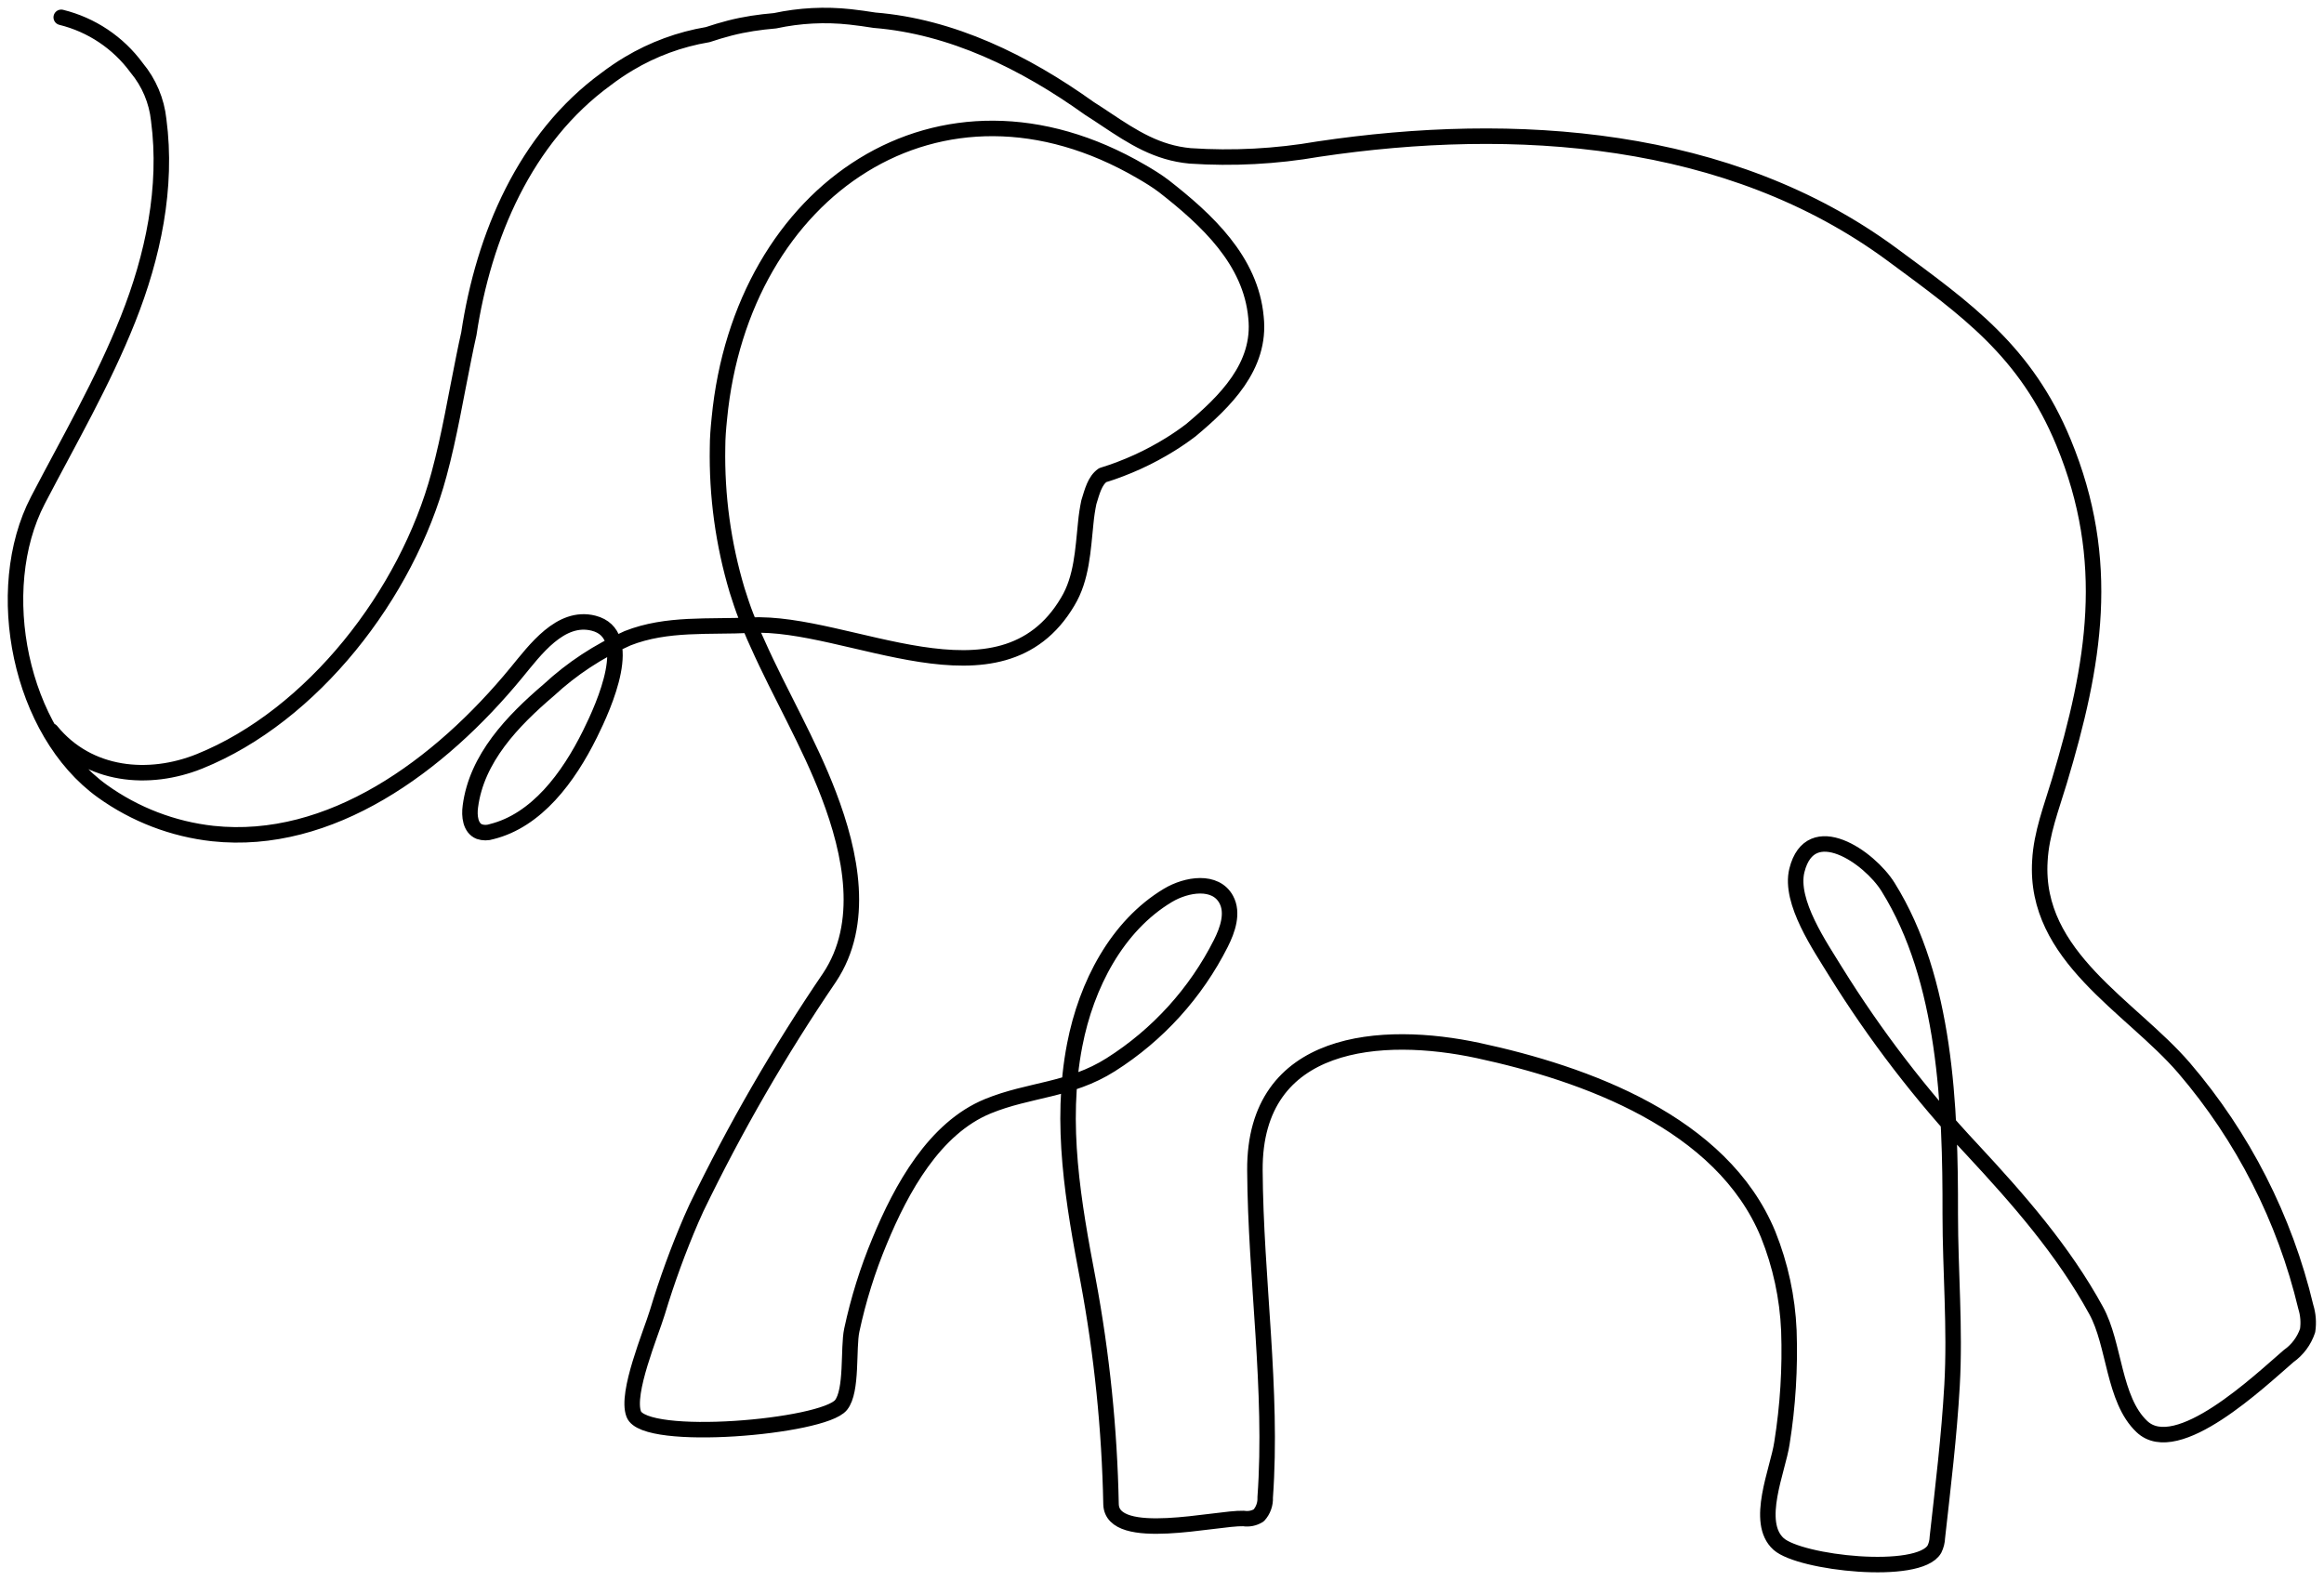
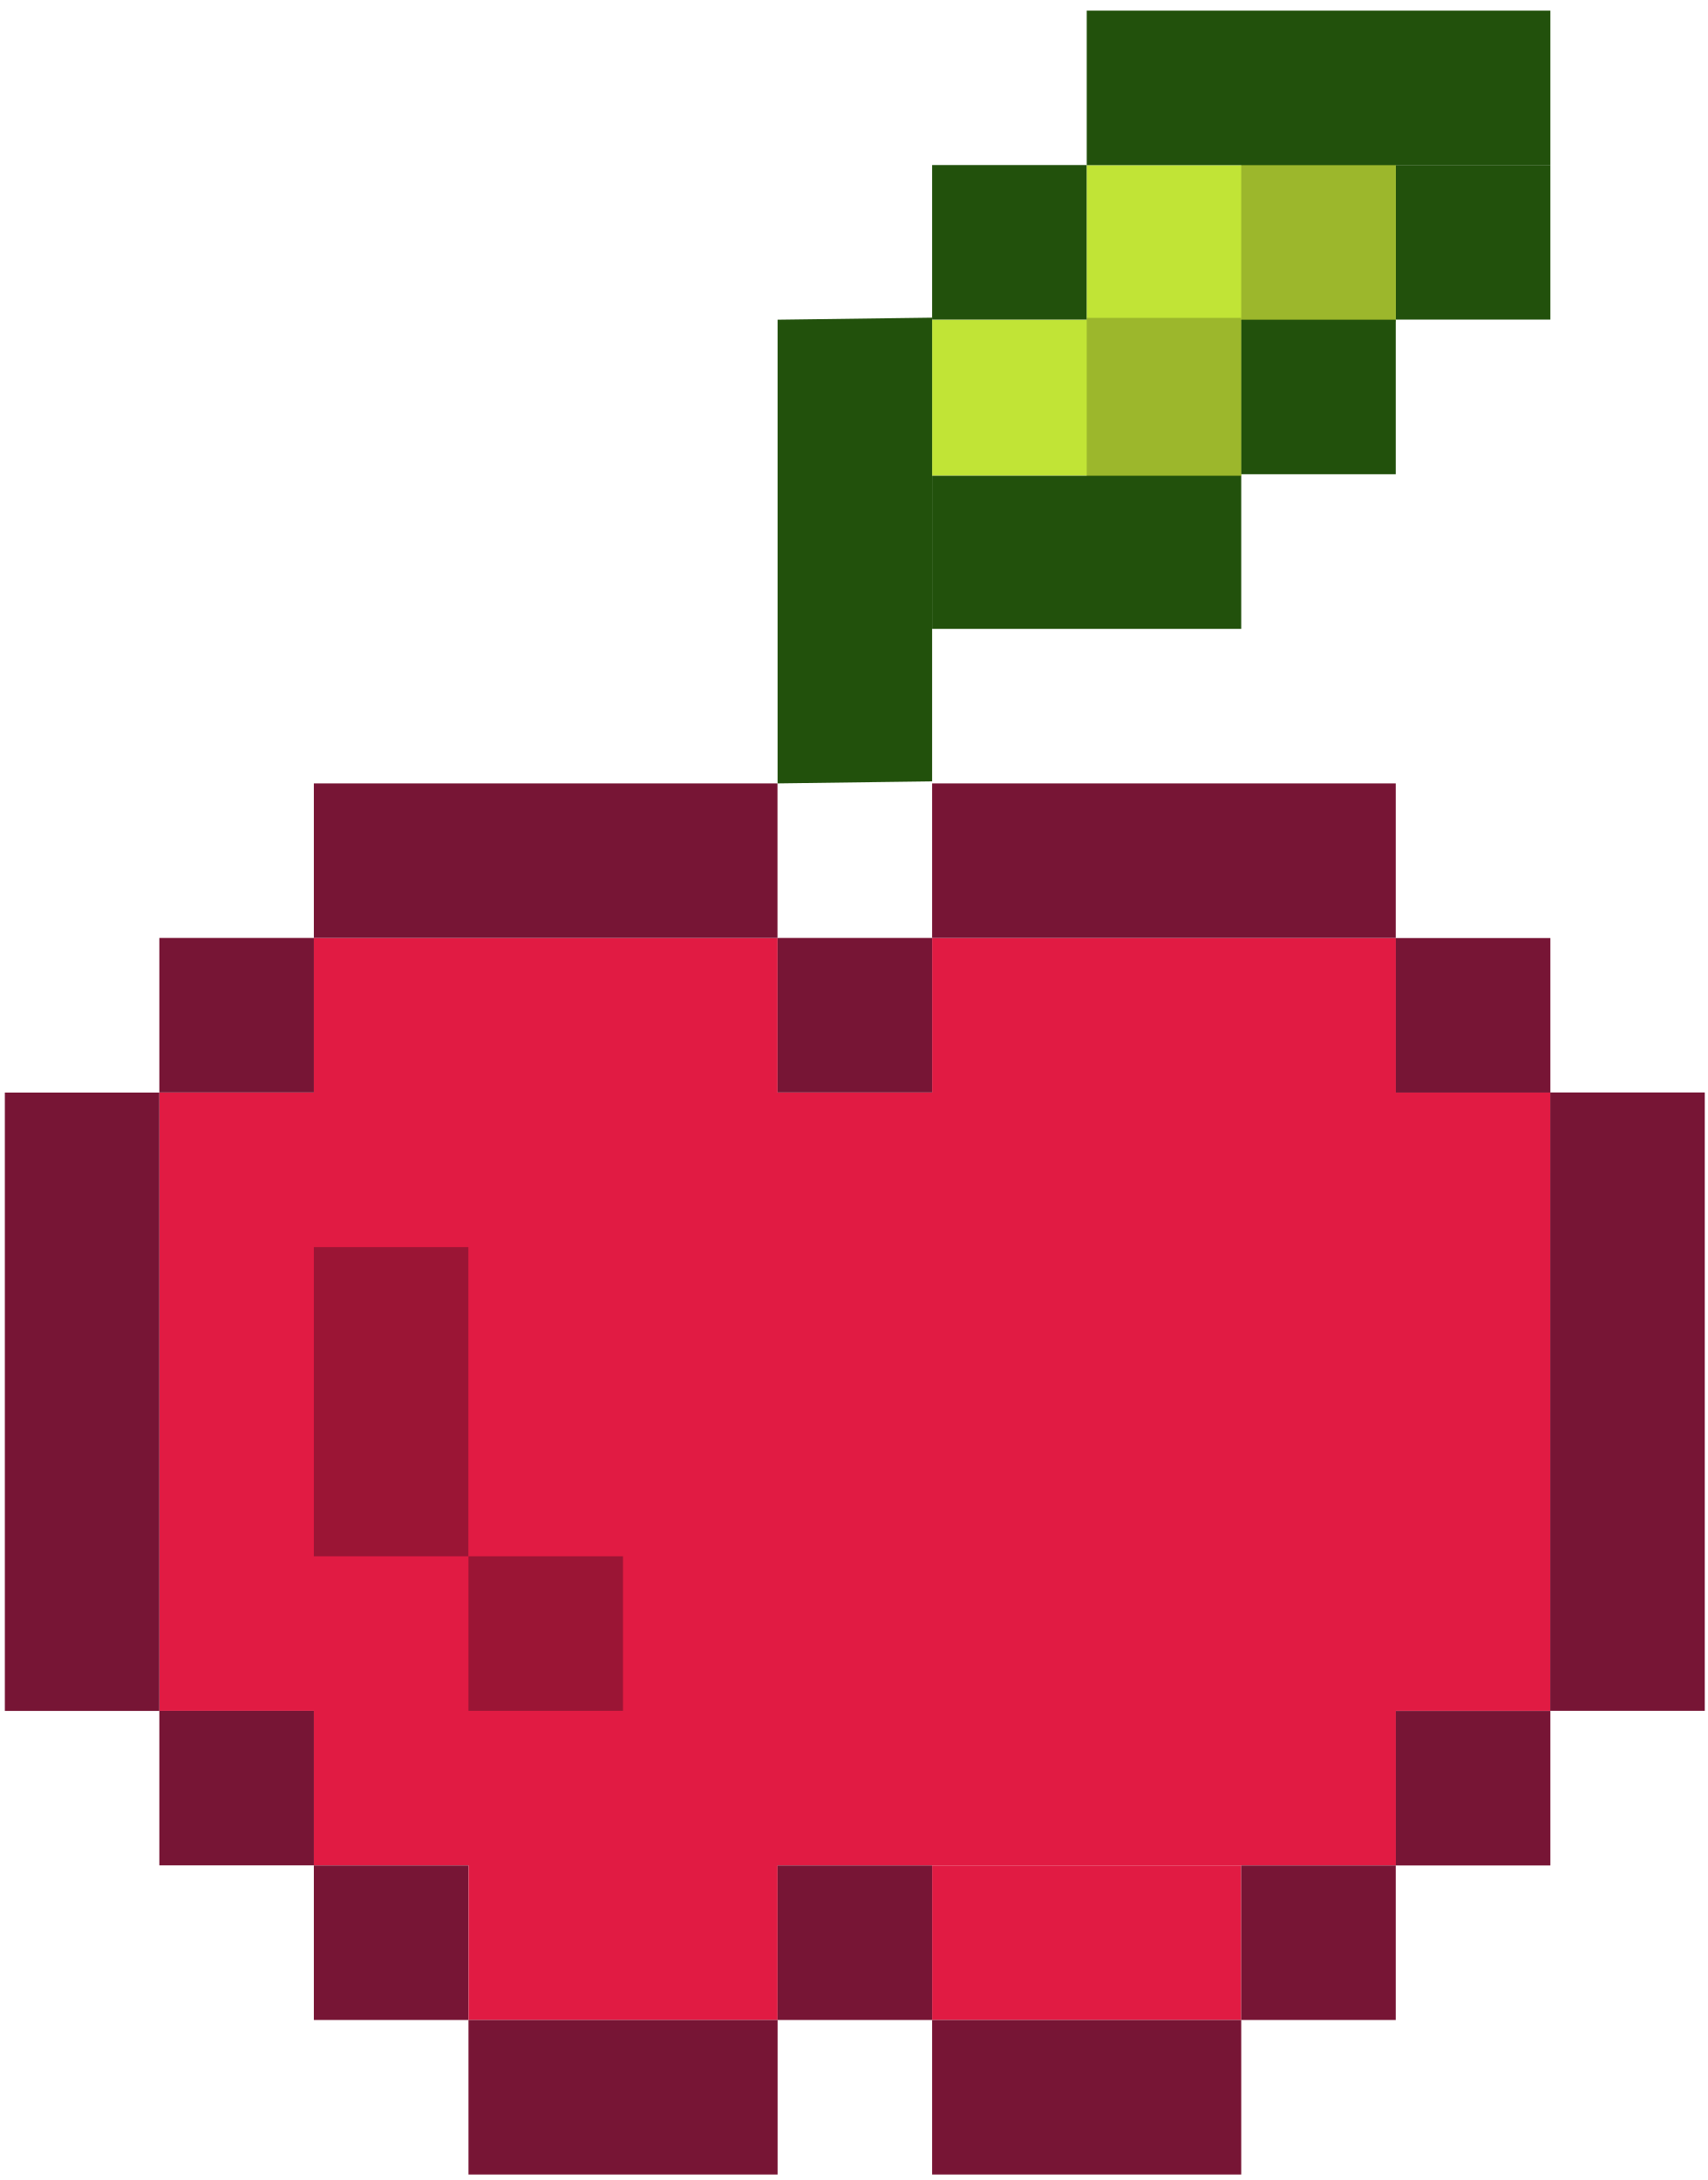
- <svg xmlns="http://www.w3.org/2000/svg" width="150" height="102" viewBox="0 0 150 102" fill="none">
-   <path d="M3.306 47.184C5.708 50.133 9.628 50.459 12.884 49.144C20.16 46.207 26.26 38.374 28.337 30.616C29.011 28.132 29.43 25.562 29.942 23.055C30.041 22.549 30.151 22.043 30.262 21.543C31.209 15.227 33.896 8.906 39.113 5.108C39.582 4.749 40.071 4.417 40.578 4.114C42.147 3.175 43.877 2.538 45.679 2.235C46.156 2.078 46.627 1.933 47.104 1.811C47.581 1.689 48.063 1.59 48.552 1.514C49.04 1.439 49.529 1.38 50.023 1.34C51.616 0.998 53.254 0.913 54.873 1.09C55.403 1.148 55.926 1.223 56.444 1.305C61.416 1.706 66.115 3.992 70.32 7.004C70.692 7.237 71.047 7.475 71.396 7.708C73.14 8.871 74.687 9.865 76.816 10.063C79.58 10.247 82.356 10.101 85.086 9.627C97.793 7.731 111.611 8.685 122.102 16.414C126.935 19.979 130.756 22.672 133.187 28.557C136.356 36.228 135.187 42.875 132.919 50.435C132.413 52.128 131.756 53.797 131.663 55.565C131.274 61.753 137.543 64.957 140.968 68.941C144.775 73.385 147.469 78.672 148.825 84.364C148.979 84.858 149.019 85.381 148.942 85.893C148.72 86.558 148.292 87.135 147.72 87.539C145.871 89.127 140.509 94.251 138.241 92.087C136.397 90.342 136.496 86.777 135.292 84.597C133.181 80.729 130.262 77.408 127.313 74.233C123.99 70.693 121.027 66.832 118.467 62.706C117.514 61.142 115.472 58.217 115.978 56.187C116.851 52.698 120.666 55.332 121.864 57.263C125.592 63.236 125.894 71.488 125.877 78.38C125.877 82.055 126.202 85.719 125.993 89.429C125.801 92.785 125.411 95.949 125.045 99.246C125.036 99.511 124.971 99.771 124.853 100.008C123.841 101.753 116.182 100.909 114.798 99.671C113.239 98.269 114.757 94.896 115.013 93.157C115.397 90.754 115.547 88.32 115.461 85.888C115.369 83.76 114.917 81.664 114.123 79.688C111.14 72.448 102.277 69.296 95.42 67.818C89.232 66.487 80.945 67.004 80.997 75.542C81.038 82.52 82.16 89.749 81.66 96.664C81.671 96.876 81.639 97.088 81.567 97.287C81.496 97.487 81.385 97.671 81.242 97.827C80.951 98.009 80.603 98.079 80.264 98.025C78.52 97.967 71.774 99.642 71.71 97.1C71.614 92.256 71.12 87.429 70.233 82.666C69.279 77.647 68.377 72.552 69.366 67.452C70.116 63.573 72.094 59.775 75.374 57.804C76.595 57.071 78.456 56.786 79.148 58.071C79.613 58.932 79.241 60.02 78.799 60.898C77.183 64.104 74.726 66.811 71.692 68.731C69.069 70.395 66.423 70.319 63.76 71.412C60.311 72.826 58.177 76.728 56.781 80.101C56.003 81.962 55.4 83.892 54.978 85.864C54.728 87.028 55.025 89.79 54.28 90.703C53.117 92.134 41.596 93.134 40.904 91.284C40.381 89.93 42.015 86.079 42.428 84.719C43.043 82.68 43.773 80.678 44.615 78.723C44.725 78.473 44.836 78.223 44.952 77.972C47.444 72.813 50.313 67.845 53.536 63.108C55.862 59.618 54.937 55.1 53.489 51.308C52.204 47.929 50.355 44.829 48.889 41.538C48.616 40.956 48.371 40.334 48.156 39.793C47.941 39.252 47.743 38.63 47.575 38.106C46.681 35.113 46.255 32 46.313 28.877C46.313 28.26 46.365 27.644 46.429 27.022C47.848 12.221 60.683 3.497 73.67 11.081C74.164 11.366 74.647 11.662 75.118 12.017C77.88 14.175 80.736 16.803 81.067 20.491C81.404 23.654 79.055 25.934 76.862 27.772C76.432 28.098 75.996 28.4 75.536 28.685C74.172 29.533 72.704 30.201 71.169 30.674C70.663 31.029 70.494 31.727 70.279 32.419C70.189 32.851 70.123 33.288 70.081 33.727C69.895 35.513 69.825 37.327 68.918 38.833C64.568 46.202 54.78 40.037 48.447 40.357C45.795 40.491 43.044 40.2 40.509 41.2C38.637 42.027 36.915 43.159 35.414 44.55C33.088 46.533 30.762 48.952 30.36 52.058C30.273 52.675 30.36 53.46 30.942 53.686C31.197 53.771 31.472 53.771 31.727 53.686C34.635 52.965 36.688 50.197 38.078 47.388C39.008 45.515 41.067 40.927 38.31 40.229C36.17 39.688 34.525 41.974 33.338 43.41C28.372 49.458 21.317 54.623 13.733 53.809C11.163 53.525 8.71 52.583 6.609 51.075C1.276 47.243 -0.567 38.089 2.445 32.296C4.452 28.441 6.644 24.672 8.261 20.607C9.878 16.542 10.82 12.099 10.244 7.749C10.114 6.508 9.618 5.334 8.819 4.376C7.629 2.752 5.906 1.6 3.952 1.119" stroke="black" stroke-linecap="round" stroke-linejoin="round" />
+ <svg xmlns="http://www.w3.org/2000/svg" width="159" height="203" viewBox="0 0 159 203" fill="none">
+   <path d="M86.81 44.3H115.6V29.77H129.99V15.38H101.2V29.77H86.81V44.3Z" fill="#C1E436" />
+   <path d="M144.39 101.74H130V87.34H86.81V101.74H72.42V87.34H29.23V101.74H14.84V159.31H29.23V173.71H43.63V188.1H72.42V173.71H130V159.31H144.4L144.39 101.74Z" fill="#E11B43" />
+   <path d="M115.6 173.71H86.81V188.1H115.6V173.71Z" fill="#E11B43" />
+   <path d="M43.62 116.13H29.23V144.92H43.62V116.13Z" fill="#9B1535" />
+   <path d="M58.02 144.92H43.63V159.31H58.02V144.92Z" fill="#9B1535" />
+   <path d="M101.21 44.34H115.6V29.6H101.21V44.34Z" fill="#9CB72C" />
+   <path d="M115.6 29.94H129.99V15.2L115.6 15.2V29.94Z" fill="#9CB72C" />
+   <path d="M72.41 72.95H29.23V87.34H72.41V72.95Z" fill="#771535" />
+   <path d="M129.99 72.95H86.81V87.34H129.99V72.95Z" fill="#771535" />
+   <path d="M86.81 87.34H72.42V101.73H86.81V87.34Z" fill="#771535" />
+   <path d="M29.23 87.34H14.84V101.73H29.23V87.34Z" fill="#771535" />
+   <path d="M29.23 159.31H14.84V173.7H29.23V159.31Z" fill="#771535" />
+   <path d="M43.62 173.71H29.23V188.1H43.62V173.71Z" fill="#771535" />
+   <path d="M72.42 188.1H43.63V202.49H72.42V188.1Z" fill="#771535" />
+   <path d="M115.6 188.1H86.81V202.49H115.6V188.1Z" fill="#771535" />
+   <path d="M14.84 101.74H0.45V159.32H14.84V101.74Z" fill="#771535" />
+   <path d="M130 101.74H144.39V87.35H130V101.74Z" fill="#771535" />
+   <path d="M86.81 29.76H101.2V15.37L86.81 15.37V29.76Z" fill="#22510C" />
+   <path d="M130 29.76H144.39V15.37L130 15.37V29.76Z" fill="#22510C" />
+   <path d="M130 173.71H144.39V159.32H130V173.71Z" fill="#771535" />
+   <path d="M115.6 188.1H129.99V173.71H115.6V188.1Z" fill="#771535" />
+   <path d="M72.42 188.1H86.81V173.71H72.42V188.1Z" fill="#771535" />
+   <path d="M144.38 159.31H158.77V101.73H144.38V159.31Z" fill="#771535" />
+   <path d="M86.81 29.58L72.42 29.77V72.95L86.81 72.76V29.58Z" fill="#22510C" />
+   <path d="M101.21 15.38L144.39 15.38V0.99L101.21 0.99V15.38Z" fill="#22510C" />
+   <path d="M115.6 44.16H129.99V29.77H115.6V44.16Z" fill="#22510C" />
+   <path d="M86.81 58.56H115.6V44.3H86.81V58.56Z" fill="#22510C" />
</svg>
